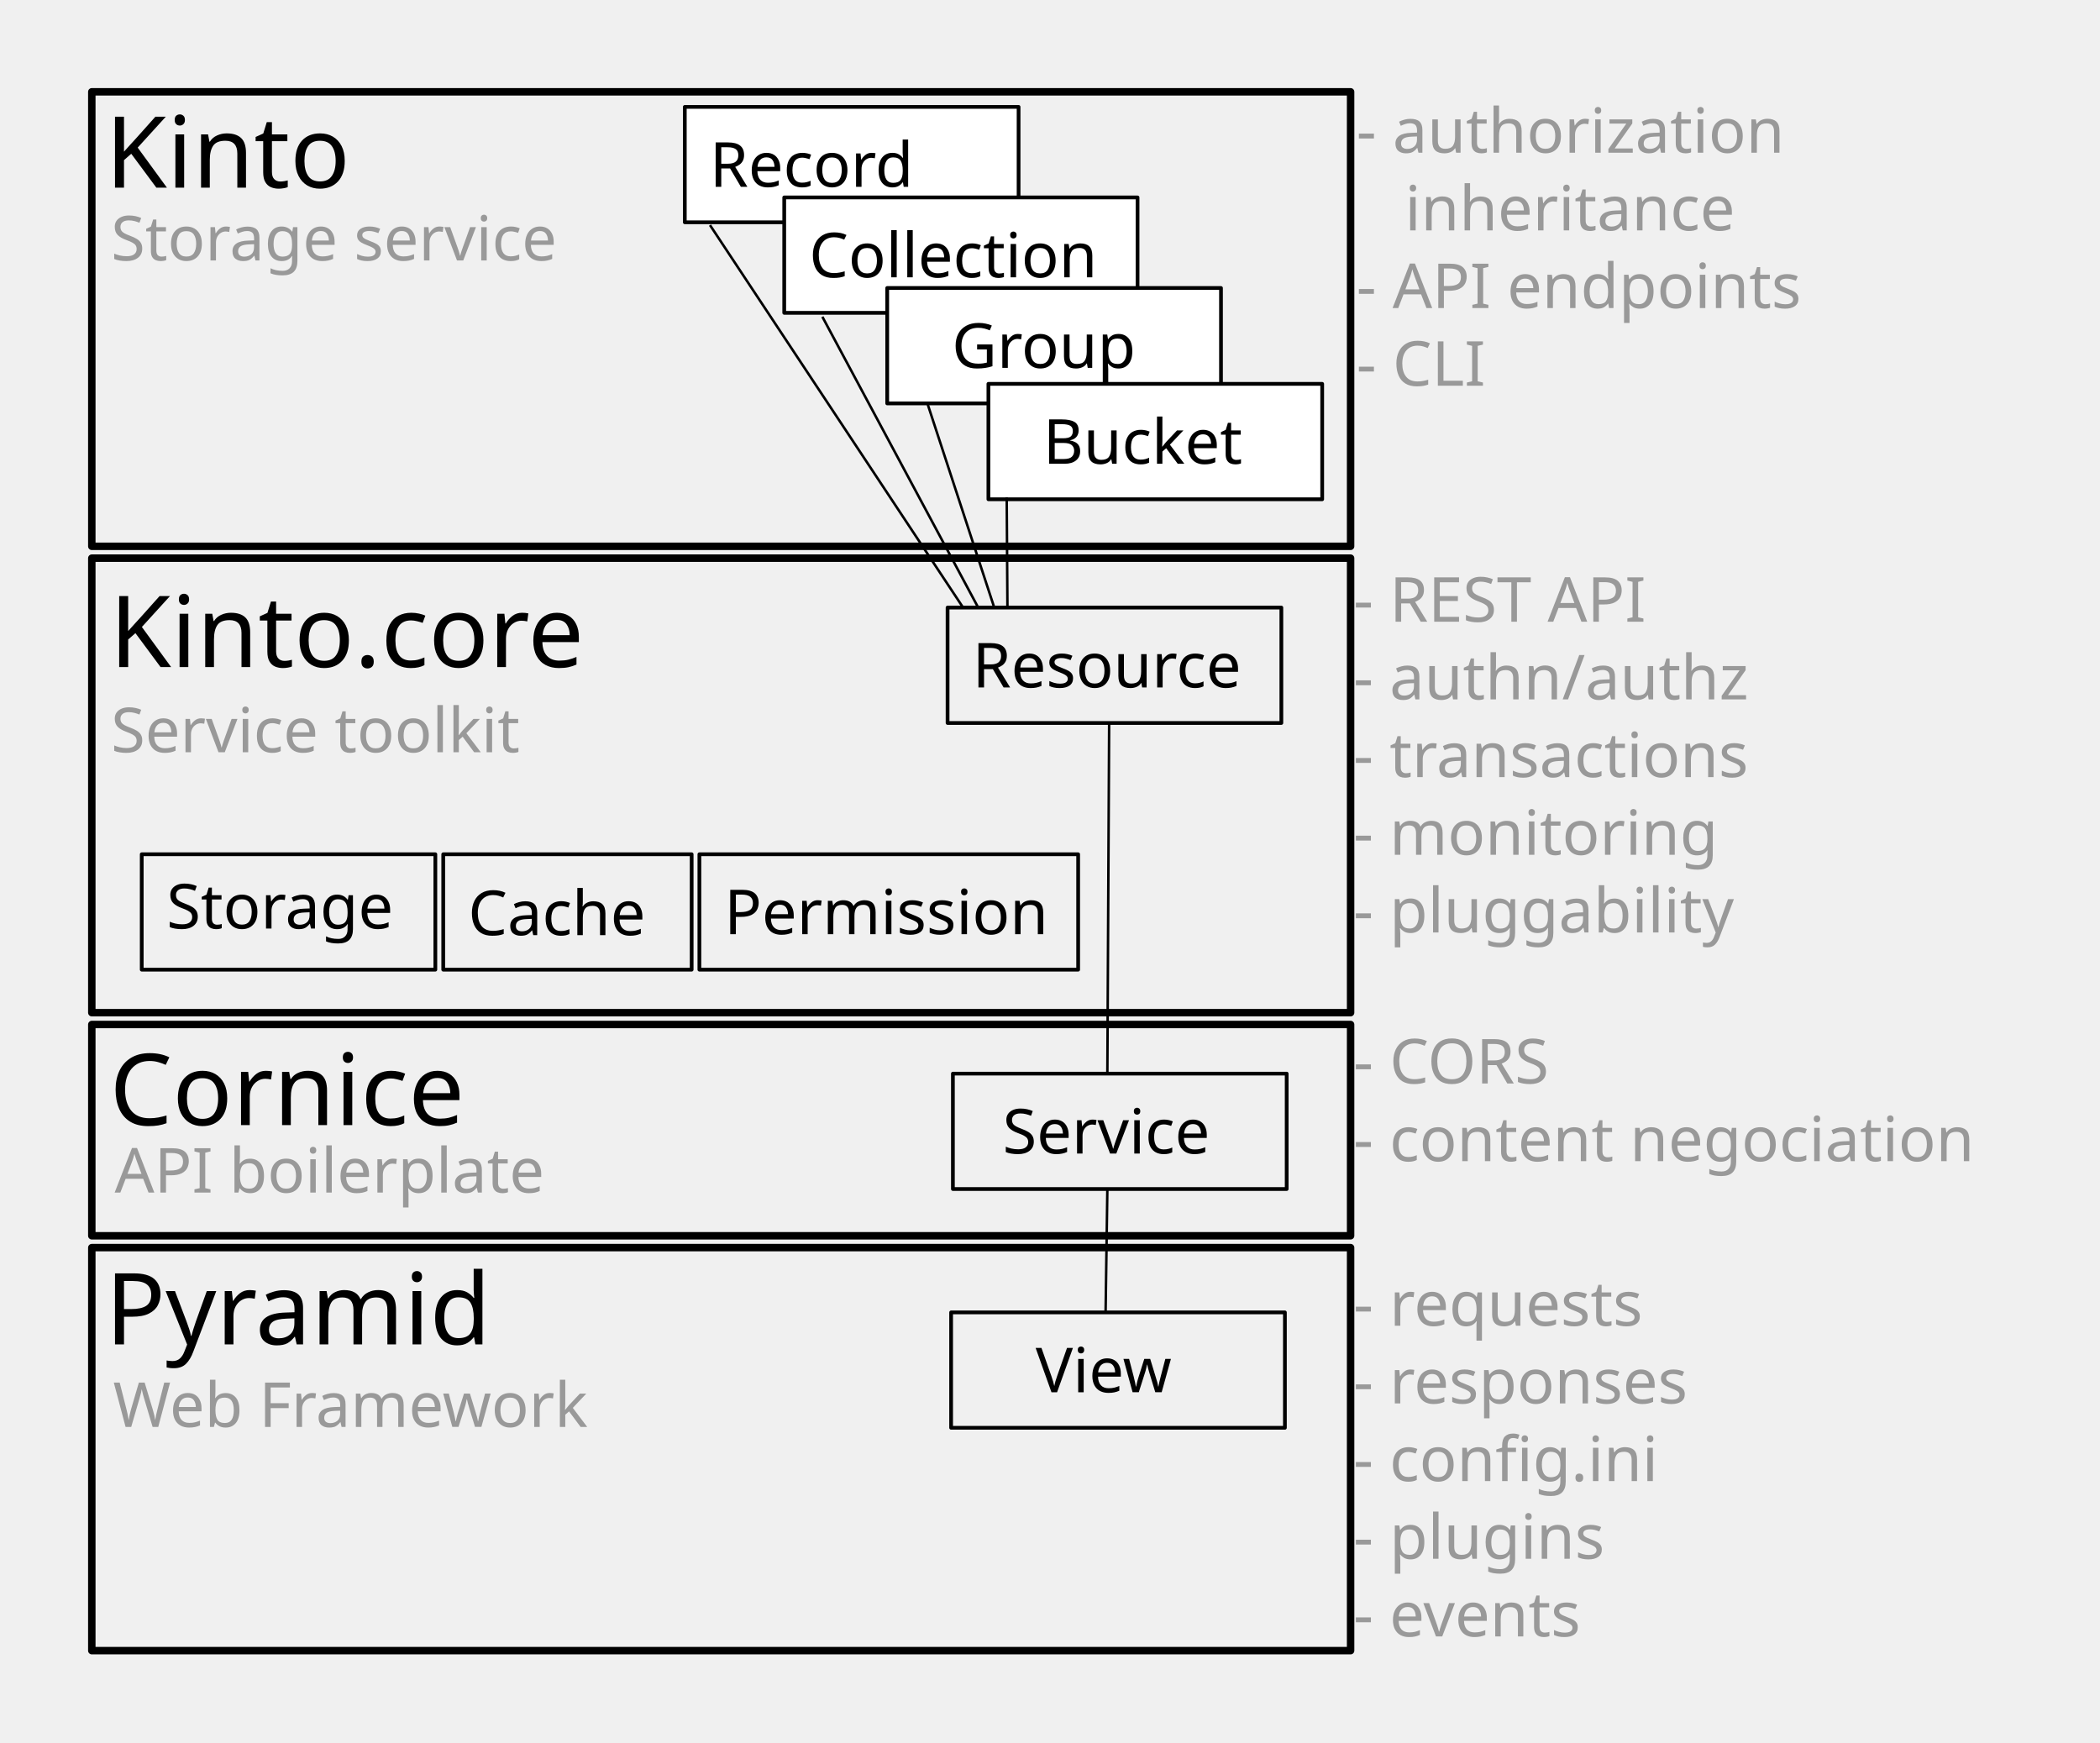
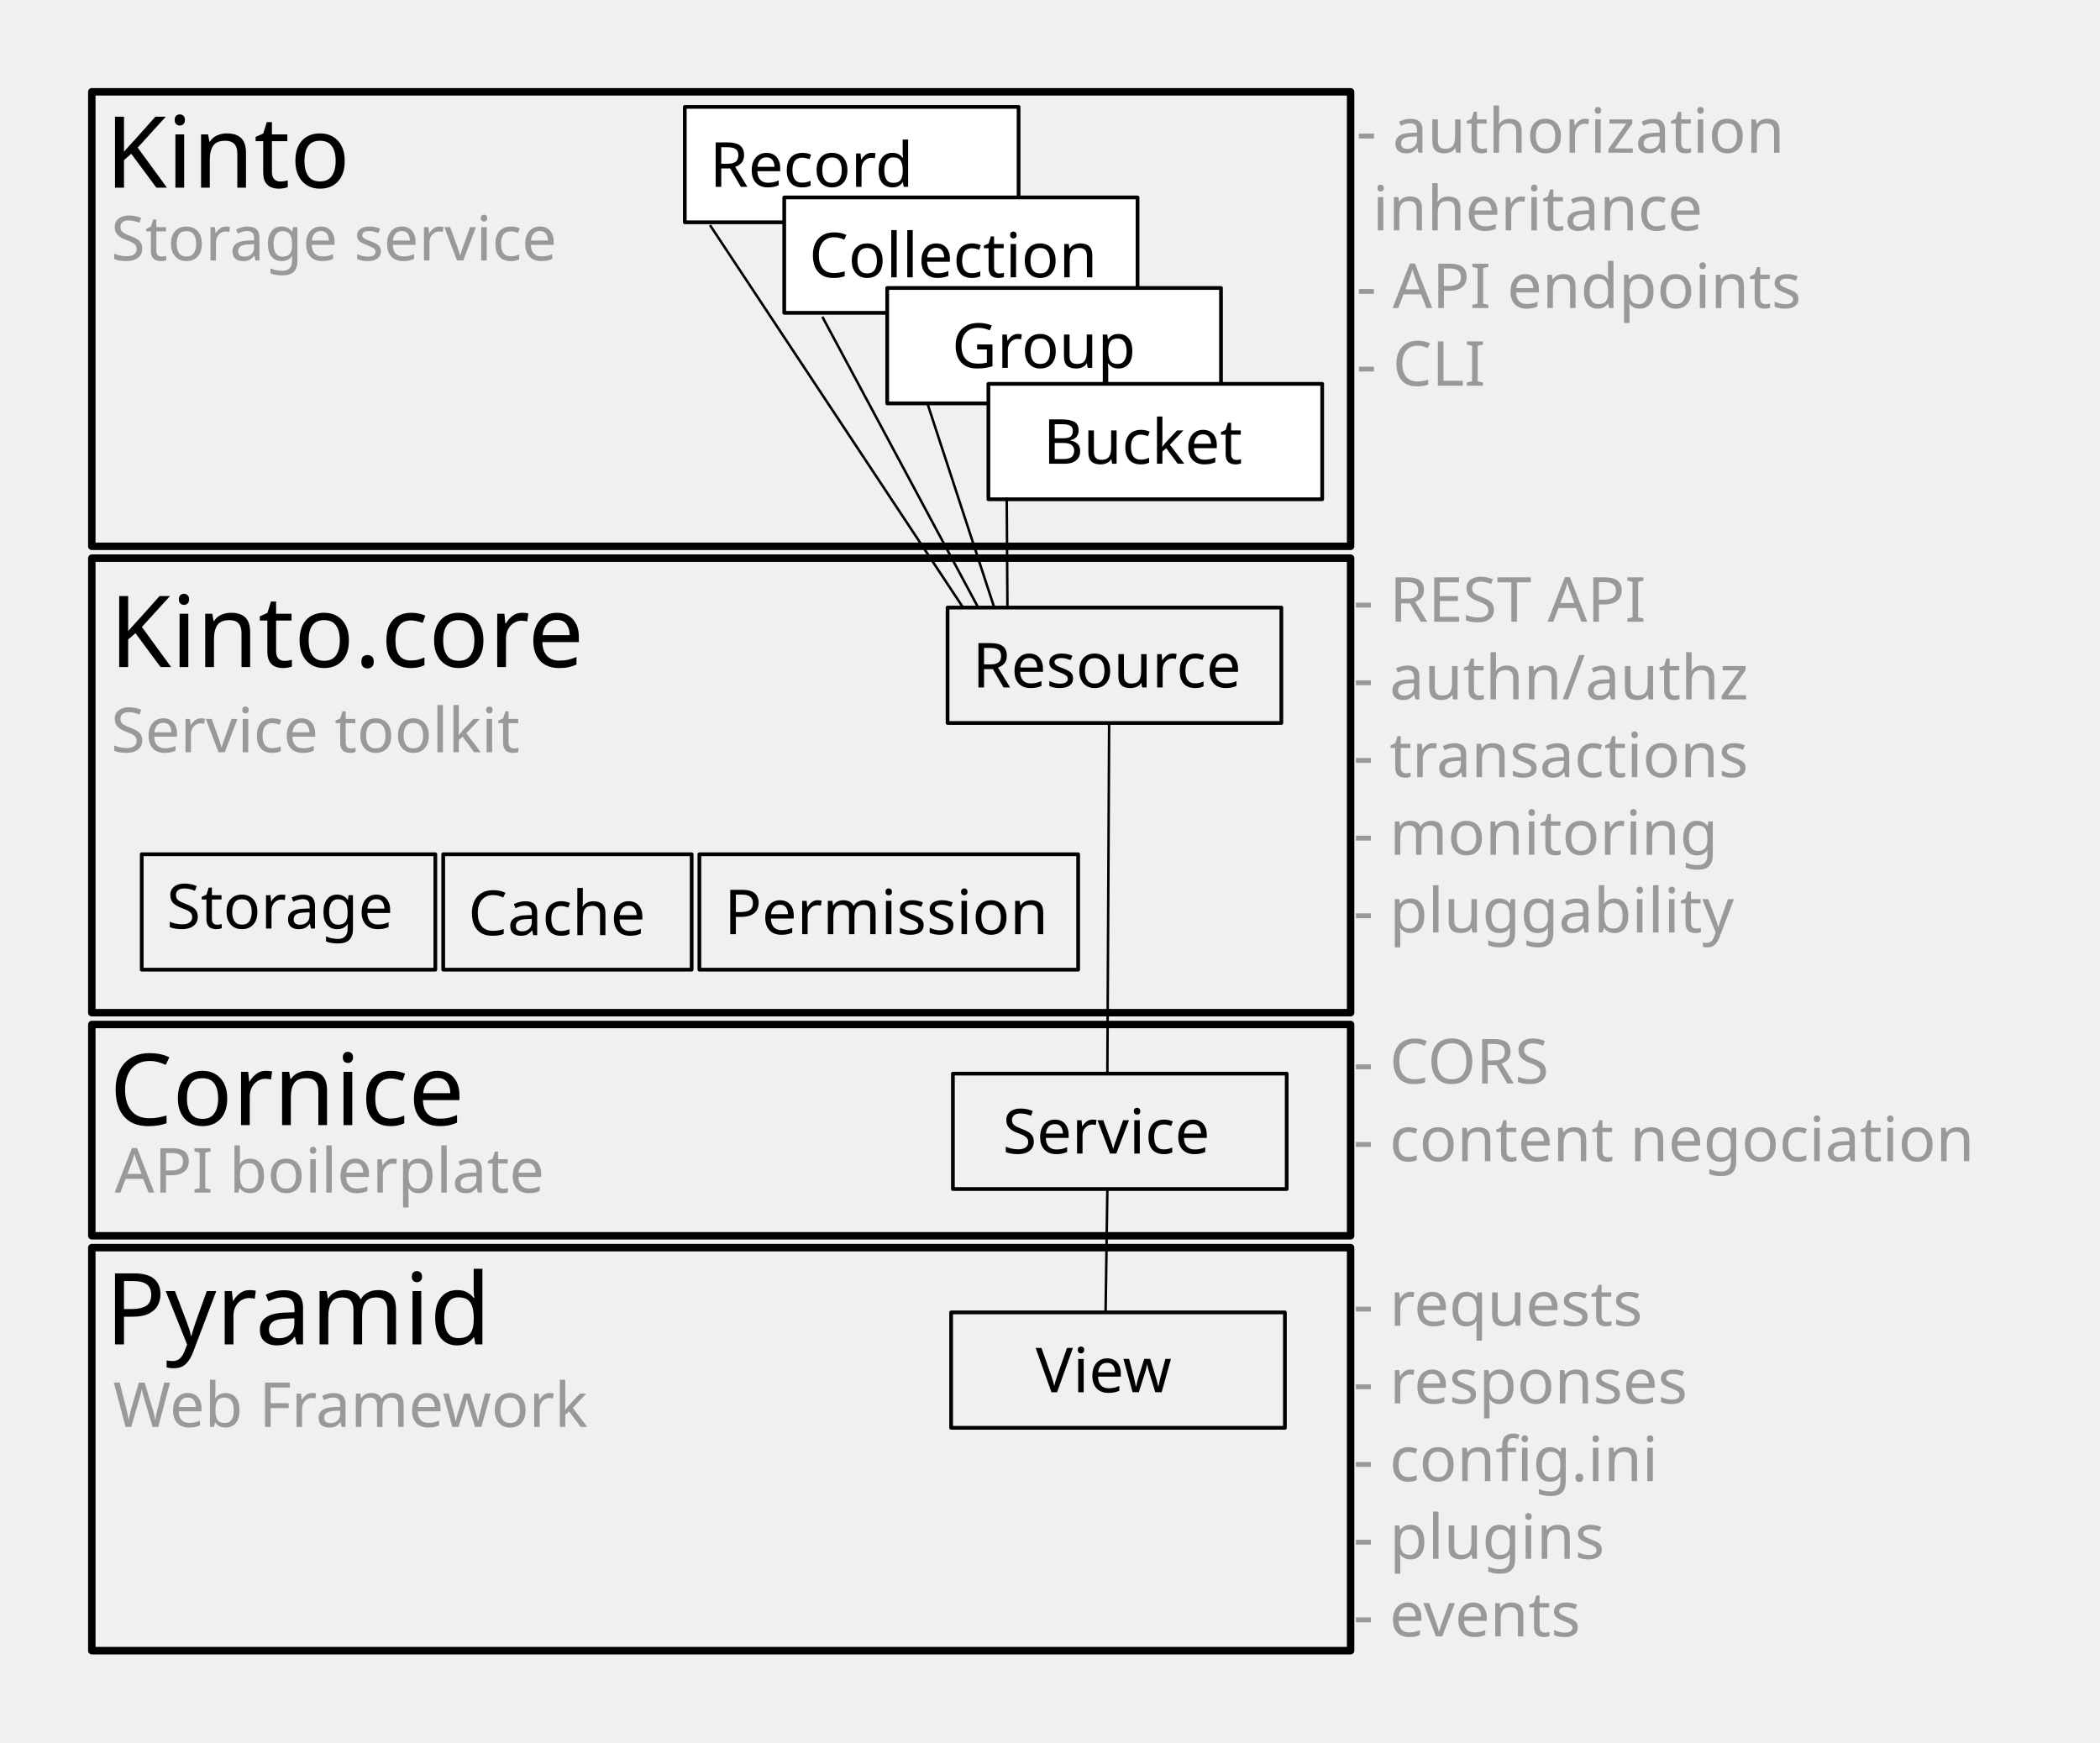
- <svg xmlns="http://www.w3.org/2000/svg" width="238.437mm" height="197.84mm" viewBox="0 0 844.854 701.009" id="svg2" version="1.1">
-   <defs id="defs4" />
+ <svg xmlns="http://www.w3.org/2000/svg" id="svg2" width="901.178" height="747.743" version="1.1" viewBox="0 0 844.854 701.009">
  <g id="layer1" transform="translate(1.933071,-357.572)">
-     <text xml:space="preserve" style="font-style:normal;font-weight:normal;font-size:40px;line-height:125%;font-family:Sans;letter-spacing:0px;word-spacing:0px;fill:#000000;fill-opacity:1;stroke:none;stroke-width:1px;stroke-linecap:butt;stroke-linejoin:miter;stroke-opacity:1" x="40.463" y="898.43" id="text4136">
+     <text style="font-style:normal;font-weight:400;font-size:40px;line-height:125%;font-family:Sans;letter-spacing:0;word-spacing:0;fill:#000;fill-opacity:1;stroke:none;stroke-width:1px;stroke-linecap:butt;stroke-linejoin:miter;stroke-opacity:1" id="text4136" x="40.463" y="898.43" xml:space="preserve">
      <tspan id="tspan4138" x="40.463" y="898.43">Pyramid</tspan>
-       <tspan x="40.463" y="948.43" id="tspan4140" />
    </text>
-     <text xml:space="preserve" style="font-style:normal;font-weight:normal;font-size:40px;line-height:125%;font-family:Sans;letter-spacing:0px;word-spacing:0px;fill:#000000;fill-opacity:1;stroke:none;stroke-width:1px;stroke-linecap:butt;stroke-linejoin:miter;stroke-opacity:1" x="42.143" y="810.219" id="text4142">
-       <tspan x="42.143" y="810.219" id="tspan4146">Cornice</tspan>
+     <text style="font-style:normal;font-weight:400;font-size:40px;line-height:125%;font-family:Sans;letter-spacing:0;word-spacing:0;fill:#000;fill-opacity:1;stroke:none;stroke-width:1px;stroke-linecap:butt;stroke-linejoin:miter;stroke-opacity:1" id="text4142" x="42.143" y="810.219" xml:space="preserve">
+       <tspan id="tspan4146" x="42.143" y="810.219">Cornice</tspan>
    </text>
-     <text xml:space="preserve" style="font-style:normal;font-weight:normal;font-size:25px;line-height:125%;font-family:Sans;letter-spacing:0px;word-spacing:0px;fill:#999999;fill-opacity:1;stroke:none;stroke-width:1px;stroke-linecap:butt;stroke-linejoin:miter;stroke-opacity:1" x="43.559" y="931.648" id="text4150">
+     <text style="font-style:normal;font-weight:400;font-size:25px;line-height:125%;font-family:Sans;letter-spacing:0;word-spacing:0;fill:#999;fill-opacity:1;stroke:none;stroke-width:1px;stroke-linecap:butt;stroke-linejoin:miter;stroke-opacity:1" id="text4150" x="43.559" y="931.648" xml:space="preserve">
      <tspan id="tspan4152" x="43.559" y="931.648">Web Framework</tspan>
    </text>
-     <text xml:space="preserve" style="font-style:normal;font-weight:normal;font-size:25px;line-height:125%;font-family:Sans;letter-spacing:0px;word-spacing:0px;fill:#999999;fill-opacity:1;stroke:none;stroke-width:1px;stroke-linecap:butt;stroke-linejoin:miter;stroke-opacity:1" x="44.194" y="837.362" id="text4154">
+     <text style="font-style:normal;font-weight:400;font-size:25px;line-height:125%;font-family:Sans;letter-spacing:0;word-spacing:0;fill:#999;fill-opacity:1;stroke:none;stroke-width:1px;stroke-linecap:butt;stroke-linejoin:miter;stroke-opacity:1" id="text4154" x="44.194" y="837.362" xml:space="preserve">
      <tspan id="tspan4156" x="44.194" y="837.362">API boilerplate</tspan>
    </text>
-     <text xml:space="preserve" style="font-style:normal;font-weight:normal;font-size:40px;line-height:125%;font-family:Sans;letter-spacing:0px;word-spacing:0px;fill:#000000;fill-opacity:1;stroke:none;stroke-width:1px;stroke-linecap:butt;stroke-linejoin:miter;stroke-opacity:1" x="42.143" y="625.934" id="text4158">
+     <text style="font-style:normal;font-weight:400;font-size:40px;line-height:125%;font-family:Sans;letter-spacing:0;word-spacing:0;fill:#000;fill-opacity:1;stroke:none;stroke-width:1px;stroke-linecap:butt;stroke-linejoin:miter;stroke-opacity:1" id="text4158" x="42.143" y="625.934" xml:space="preserve">
      <tspan id="tspan4160" x="42.143" y="625.934">Kinto.core</tspan>
    </text>
-     <text xml:space="preserve" style="font-style:normal;font-weight:normal;font-size:25px;line-height:125%;font-family:Sans;letter-spacing:0px;word-spacing:0px;fill:#999999;fill-opacity:1;stroke:none;stroke-width:1px;stroke-linecap:butt;stroke-linejoin:miter;stroke-opacity:1" x="42.741" y="660.219" id="text4162">
+     <text style="font-style:normal;font-weight:400;font-size:25px;line-height:125%;font-family:Sans;letter-spacing:0;word-spacing:0;fill:#999;fill-opacity:1;stroke:none;stroke-width:1px;stroke-linecap:butt;stroke-linejoin:miter;stroke-opacity:1" id="text4162" x="42.741" y="660.219" xml:space="preserve">
      <tspan id="tspan4164" x="42.741" y="660.219">Service toolkit</tspan>
    </text>
-     <text xml:space="preserve" style="font-style:normal;font-weight:normal;font-size:40px;line-height:125%;font-family:Sans;letter-spacing:0px;word-spacing:0px;fill:#000000;fill-opacity:1;stroke:none;stroke-width:1px;stroke-linecap:butt;stroke-linejoin:miter;stroke-opacity:1" x="40.463" y="433.077" id="text4166">
+     <text style="font-style:normal;font-weight:400;font-size:40px;line-height:125%;font-family:Sans;letter-spacing:0;word-spacing:0;fill:#000;fill-opacity:1;stroke:none;stroke-width:1px;stroke-linecap:butt;stroke-linejoin:miter;stroke-opacity:1" id="text4166" x="40.463" y="433.077" xml:space="preserve">
      <tspan id="tspan4168" x="40.463" y="433.077">Kinto</tspan>
    </text>
-     <text xml:space="preserve" style="font-style:normal;font-weight:normal;font-size:25px;line-height:125%;font-family:Sans;letter-spacing:0px;word-spacing:0px;fill:#999999;fill-opacity:1;stroke:none;stroke-width:1px;stroke-linecap:butt;stroke-linejoin:miter;stroke-opacity:1" x="42.741" y="462.362" id="text4170">
+     <text style="font-style:normal;font-weight:400;font-size:25px;line-height:125%;font-family:Sans;letter-spacing:0;word-spacing:0;fill:#999;fill-opacity:1;stroke:none;stroke-width:1px;stroke-linecap:butt;stroke-linejoin:miter;stroke-opacity:1" id="text4170" x="42.741" y="462.362" xml:space="preserve">
      <tspan id="tspan4172" x="42.741" y="462.362">Storage service</tspan>
    </text>
-     <rect style="color:#000000;clip-rule:nonzero;display:inline;overflow:visible;visibility:visible;opacity:1;isolation:auto;mix-blend-mode:normal;color-interpolation:sRGB;color-interpolation-filters:linearRGB;solid-color:#000000;solid-opacity:1;fill:none;fill-opacity:1;fill-rule:nonzero;stroke:#000000;stroke-width:3;stroke-linecap:round;stroke-linejoin:round;stroke-miterlimit:4;stroke-dasharray:none;stroke-dashoffset:0;stroke-opacity:1;marker:none;color-rendering:auto;image-rendering:auto;shape-rendering:auto;text-rendering:auto;enable-background:accumulate" id="rect4174" width="506.429" height="162.143" x="35" y="859.505" />
-     <text xml:space="preserve" style="font-style:normal;font-weight:normal;font-size:25px;line-height:125%;font-family:Sans;letter-spacing:0px;word-spacing:0px;fill:#999999;fill-opacity:1;stroke:none;stroke-width:1px;stroke-linecap:butt;stroke-linejoin:miter;stroke-opacity:1;" x="542.546" y="890.934" id="text4176">
-       <tspan x="542.546" y="890.934" id="tspan4186">- requests</tspan>
-       <tspan x="542.546" y="922.184" id="tspan4611">- responses</tspan>
-       <tspan x="542.546" y="953.434" id="tspan4613">- config.ini</tspan>
-       <tspan x="542.546" y="984.684" id="tspan4184">- plugins</tspan>
-       <tspan x="542.546" y="1015.934" id="tspan4188">- events</tspan>
-       <tspan x="542.546" y="1047.184" id="tspan4190" />
+     <rect style="color:#000;clip-rule:nonzero;display:inline;overflow:visible;visibility:visible;opacity:1;isolation:auto;mix-blend-mode:normal;color-interpolation:sRGB;color-interpolation-filters:linearRGB;solid-color:#000;solid-opacity:1;fill:none;fill-opacity:1;fill-rule:nonzero;stroke:#000;stroke-width:3;stroke-linecap:round;stroke-linejoin:round;stroke-miterlimit:4;stroke-dasharray:none;stroke-dashoffset:0;stroke-opacity:1;marker:none;color-rendering:auto;image-rendering:auto;shape-rendering:auto;text-rendering:auto;enable-background:accumulate" id="rect4174" width="506.429" height="162.143" x="35" y="859.505" />
+     <text style="font-style:normal;font-weight:400;font-size:25px;line-height:125%;font-family:Sans;letter-spacing:0;word-spacing:0;fill:#999;fill-opacity:1;stroke:none;stroke-width:1px;stroke-linecap:butt;stroke-linejoin:miter;stroke-opacity:1" id="text4176" x="542.546" y="890.934" xml:space="preserve">
+       <tspan id="tspan4186" x="542.546" y="890.934">- requests</tspan>
+       <tspan id="tspan4611" x="542.546" y="922.184">- responses</tspan>
+       <tspan id="tspan4613" x="542.546" y="953.434">- config.ini</tspan>
+       <tspan id="tspan4184" x="542.546" y="984.684">- plugins</tspan>
+       <tspan id="tspan4188" x="542.546" y="1015.934">- events</tspan>
    </text>
-     <rect style="color:#000000;clip-rule:nonzero;display:inline;overflow:visible;visibility:visible;opacity:1;isolation:auto;mix-blend-mode:normal;color-interpolation:sRGB;color-interpolation-filters:linearRGB;solid-color:#000000;solid-opacity:1;fill:none;fill-opacity:1;fill-rule:nonzero;stroke:#000000;stroke-width:3;stroke-linecap:round;stroke-linejoin:round;stroke-miterlimit:4;stroke-dasharray:none;stroke-dashoffset:0;stroke-opacity:1;marker:none;color-rendering:auto;image-rendering:auto;shape-rendering:auto;text-rendering:auto;enable-background:accumulate" id="rect4174-2" width="506.429" height="85" x="35" y="769.743" />
-     <text xml:space="preserve" style="font-style:normal;font-weight:normal;font-size:25px;line-height:125%;font-family:Sans;letter-spacing:0px;word-spacing:0px;fill:#999999;fill-opacity:1;stroke:none;stroke-width:1px;stroke-linecap:butt;stroke-linejoin:miter;stroke-opacity:1;" x="542.546" y="793.468" id="text4176-6">
-       <tspan x="542.546" y="793.468" id="tspan4184-1">- CORS</tspan>
-       <tspan x="542.546" y="824.718" id="tspan4190-0">- content negociation</tspan>
+     <rect style="color:#000;clip-rule:nonzero;display:inline;overflow:visible;visibility:visible;opacity:1;isolation:auto;mix-blend-mode:normal;color-interpolation:sRGB;color-interpolation-filters:linearRGB;solid-color:#000;solid-opacity:1;fill:none;fill-opacity:1;fill-rule:nonzero;stroke:#000;stroke-width:3;stroke-linecap:round;stroke-linejoin:round;stroke-miterlimit:4;stroke-dasharray:none;stroke-dashoffset:0;stroke-opacity:1;marker:none;color-rendering:auto;image-rendering:auto;shape-rendering:auto;text-rendering:auto;enable-background:accumulate" id="rect4174-2" width="506.429" height="85" x="35" y="769.743" />
+     <text style="font-style:normal;font-weight:400;font-size:25px;line-height:125%;font-family:Sans;letter-spacing:0;word-spacing:0;fill:#999;fill-opacity:1;stroke:none;stroke-width:1px;stroke-linecap:butt;stroke-linejoin:miter;stroke-opacity:1" id="text4176-6" x="542.546" y="793.468" xml:space="preserve">
+       <tspan id="tspan4184-1" x="542.546" y="793.468">- CORS</tspan>
+       <tspan id="tspan4190-0" x="542.546" y="824.718">- content negociation</tspan>
    </text>
-     <flowRoot xml:space="preserve" id="flowRoot4251" style="font-style:normal;font-weight:normal;font-size:25px;line-height:125%;font-family:Sans;letter-spacing:0px;word-spacing:0px;fill:#000000;fill-opacity:1;stroke:none;stroke-width:1px;stroke-linecap:butt;stroke-linejoin:miter;stroke-opacity:1">
+     <flowRoot id="flowRoot4251" xml:space="preserve" style="font-style:normal;font-weight:400;font-size:25px;line-height:125%;font-family:Sans;letter-spacing:0;word-spacing:0;fill:#000;fill-opacity:1;stroke:none;stroke-width:1px;stroke-linecap:butt;stroke-linejoin:miter;stroke-opacity:1">
      <flowRegion id="flowRegion4253">
        <rect id="rect4255" width="147.143" height="46.429" x="347.143" y="790.219" />
      </flowRegion>
      <flowPara id="flowPara4257" />
    </flowRoot>
-     <text xml:space="preserve" style="font-style:normal;font-weight:normal;font-size:25px;line-height:125%;font-family:Sans;letter-spacing:0px;word-spacing:0px;fill:#000000;fill-opacity:1;stroke:none;stroke-width:1px;stroke-linecap:butt;stroke-linejoin:miter;stroke-opacity:1" x="401.429" y="821.648" id="text4259">
+     <text style="font-style:normal;font-weight:400;font-size:25px;line-height:125%;font-family:Sans;letter-spacing:0;word-spacing:0;fill:#000;fill-opacity:1;stroke:none;stroke-width:1px;stroke-linecap:butt;stroke-linejoin:miter;stroke-opacity:1" id="text4259" x="401.429" y="821.648" xml:space="preserve">
      <tspan id="tspan4261" x="401.429" y="821.648">Service</tspan>
    </text>
-     <rect style="color:#000000;clip-rule:nonzero;display:inline;overflow:visible;visibility:visible;opacity:1;isolation:auto;mix-blend-mode:normal;color-interpolation:sRGB;color-interpolation-filters:linearRGB;solid-color:#000000;solid-opacity:1;fill:none;fill-opacity:1;fill-rule:nonzero;stroke:#000000;stroke-width:1.5;stroke-linecap:round;stroke-linejoin:round;stroke-miterlimit:4;stroke-dasharray:none;stroke-dashoffset:0;stroke-opacity:1;marker:none;color-rendering:auto;image-rendering:auto;shape-rendering:auto;text-rendering:auto;enable-background:accumulate" id="rect4263" width="134.286" height="46.429" x="381.429" y="789.505" />
-     <rect style="color:#000000;clip-rule:nonzero;display:inline;overflow:visible;visibility:visible;opacity:1;isolation:auto;mix-blend-mode:normal;color-interpolation:sRGB;color-interpolation-filters:linearRGB;solid-color:#000000;solid-opacity:1;fill:none;fill-opacity:1;fill-rule:nonzero;stroke:#000000;stroke-width:3;stroke-linecap:round;stroke-linejoin:round;stroke-miterlimit:4;stroke-dasharray:none;stroke-dashoffset:0;stroke-opacity:1;marker:none;color-rendering:auto;image-rendering:auto;shape-rendering:auto;text-rendering:auto;enable-background:accumulate" id="rect4174-2-3" width="506.429" height="182.857" x="35" y="582.124" />
-     <text xml:space="preserve" style="font-style:normal;font-weight:normal;font-size:25px;line-height:125%;font-family:Sans;letter-spacing:0px;word-spacing:0px;fill:#000000;fill-opacity:1;stroke:none;stroke-width:1px;stroke-linecap:butt;stroke-linejoin:miter;stroke-opacity:1" x="389.286" y="634.148" id="text4259-8">
+     <rect style="color:#000;clip-rule:nonzero;display:inline;overflow:visible;visibility:visible;opacity:1;isolation:auto;mix-blend-mode:normal;color-interpolation:sRGB;color-interpolation-filters:linearRGB;solid-color:#000;solid-opacity:1;fill:none;fill-opacity:1;fill-rule:nonzero;stroke:#000;stroke-width:1.5;stroke-linecap:round;stroke-linejoin:round;stroke-miterlimit:4;stroke-dasharray:none;stroke-dashoffset:0;stroke-opacity:1;marker:none;color-rendering:auto;image-rendering:auto;shape-rendering:auto;text-rendering:auto;enable-background:accumulate" id="rect4263" width="134.286" height="46.429" x="381.429" y="789.505" />
+     <rect style="color:#000;clip-rule:nonzero;display:inline;overflow:visible;visibility:visible;opacity:1;isolation:auto;mix-blend-mode:normal;color-interpolation:sRGB;color-interpolation-filters:linearRGB;solid-color:#000;solid-opacity:1;fill:none;fill-opacity:1;fill-rule:nonzero;stroke:#000;stroke-width:3;stroke-linecap:round;stroke-linejoin:round;stroke-miterlimit:4;stroke-dasharray:none;stroke-dashoffset:0;stroke-opacity:1;marker:none;color-rendering:auto;image-rendering:auto;shape-rendering:auto;text-rendering:auto;enable-background:accumulate" id="rect4174-2-3" width="506.429" height="182.857" x="35" y="582.124" />
+     <text style="font-style:normal;font-weight:400;font-size:25px;line-height:125%;font-family:Sans;letter-spacing:0;word-spacing:0;fill:#000;fill-opacity:1;stroke:none;stroke-width:1px;stroke-linecap:butt;stroke-linejoin:miter;stroke-opacity:1" id="text4259-8" x="389.286" y="634.148" xml:space="preserve">
      <tspan id="tspan4261-1" x="389.286" y="634.148">Resource</tspan>
    </text>
-     <rect style="color:#000000;clip-rule:nonzero;display:inline;overflow:visible;visibility:visible;opacity:1;isolation:auto;mix-blend-mode:normal;color-interpolation:sRGB;color-interpolation-filters:linearRGB;solid-color:#000000;solid-opacity:1;fill:none;fill-opacity:1;fill-rule:nonzero;stroke:#000000;stroke-width:1.5;stroke-linecap:round;stroke-linejoin:round;stroke-miterlimit:4;stroke-dasharray:none;stroke-dashoffset:0;stroke-opacity:1;marker:none;color-rendering:auto;image-rendering:auto;shape-rendering:auto;text-rendering:auto;enable-background:accumulate" id="rect4263-7" width="134.286" height="46.429" x="379.286" y="602.005" />
-     <path style="fill:none;fill-rule:evenodd;stroke:#000000;stroke-width:1px;stroke-linecap:butt;stroke-linejoin:miter;stroke-opacity:1" d="m 444.286,648.791 -0.714,140.714" id="path4301" />
-     <text xml:space="preserve" style="font-style:normal;font-weight:normal;font-size:25px;line-height:125%;font-family:Sans;letter-spacing:0px;word-spacing:0px;fill:#000000;fill-opacity:1;stroke:none;stroke-width:1px;stroke-linecap:butt;stroke-linejoin:miter;stroke-opacity:1" x="414.714" y="917.703" id="text4259-4">
+     <rect style="color:#000;clip-rule:nonzero;display:inline;overflow:visible;visibility:visible;opacity:1;isolation:auto;mix-blend-mode:normal;color-interpolation:sRGB;color-interpolation-filters:linearRGB;solid-color:#000;solid-opacity:1;fill:none;fill-opacity:1;fill-rule:nonzero;stroke:#000;stroke-width:1.5;stroke-linecap:round;stroke-linejoin:round;stroke-miterlimit:4;stroke-dasharray:none;stroke-dashoffset:0;stroke-opacity:1;marker:none;color-rendering:auto;image-rendering:auto;shape-rendering:auto;text-rendering:auto;enable-background:accumulate" id="rect4263-7" width="134.286" height="46.429" x="379.286" y="602.005" />
+     <path style="fill:none;fill-rule:evenodd;stroke:#000;stroke-width:1px;stroke-linecap:butt;stroke-linejoin:miter;stroke-opacity:1" id="path4301" d="m 444.286,648.791 -0.714,140.714" />
+     <text style="font-style:normal;font-weight:400;font-size:25px;line-height:125%;font-family:Sans;letter-spacing:0;word-spacing:0;fill:#000;fill-opacity:1;stroke:none;stroke-width:1px;stroke-linecap:butt;stroke-linejoin:miter;stroke-opacity:1" id="text4259-4" x="414.714" y="917.703" xml:space="preserve">
      <tspan id="tspan4261-2" x="414.714" y="917.703">View</tspan>
    </text>
-     <rect style="color:#000000;clip-rule:nonzero;display:inline;overflow:visible;visibility:visible;opacity:1;isolation:auto;mix-blend-mode:normal;color-interpolation:sRGB;color-interpolation-filters:linearRGB;solid-color:#000000;solid-opacity:1;fill:none;fill-opacity:1;fill-rule:nonzero;stroke:#000000;stroke-width:1.5;stroke-linecap:round;stroke-linejoin:round;stroke-miterlimit:4;stroke-dasharray:none;stroke-dashoffset:0;stroke-opacity:1;marker:none;color-rendering:auto;image-rendering:auto;shape-rendering:auto;text-rendering:auto;enable-background:accumulate" id="rect4263-8" width="134.286" height="46.429" x="380.714" y="885.56" />
-     <path style="fill:none;fill-rule:evenodd;stroke:#000000;stroke-width:1px;stroke-linecap:butt;stroke-linejoin:miter;stroke-opacity:1" d="m 443.571,836.033 -0.714,49.505" id="path4301-4" />
-     <text xml:space="preserve" style="font-style:normal;font-weight:normal;font-size:25px;line-height:125%;font-family:Sans;letter-spacing:0px;word-spacing:0px;fill:#999999;fill-opacity:1;stroke:none;stroke-width:1px;stroke-linecap:butt;stroke-linejoin:miter;stroke-opacity:1" x="542.546" y="607.7" id="text4176-6-1">
-       <tspan x="542.546" y="607.7" id="tspan4184-1-3">- REST API</tspan>
-       <tspan x="542.546" y="638.95" id="tspan4356">- authn/authz</tspan>
-       <tspan x="542.546" y="670.2" id="tspan4582">- transactions</tspan>
-       <tspan x="542.546" y="701.45" id="tspan4588">- monitoring</tspan>
-       <tspan x="542.546" y="732.7" id="tspan4609">- pluggability</tspan>
-       <tspan x="542.546" y="763.95" id="tspan4190-0-4" />
+     <rect style="color:#000;clip-rule:nonzero;display:inline;overflow:visible;visibility:visible;opacity:1;isolation:auto;mix-blend-mode:normal;color-interpolation:sRGB;color-interpolation-filters:linearRGB;solid-color:#000;solid-opacity:1;fill:none;fill-opacity:1;fill-rule:nonzero;stroke:#000;stroke-width:1.5;stroke-linecap:round;stroke-linejoin:round;stroke-miterlimit:4;stroke-dasharray:none;stroke-dashoffset:0;stroke-opacity:1;marker:none;color-rendering:auto;image-rendering:auto;shape-rendering:auto;text-rendering:auto;enable-background:accumulate" id="rect4263-8" width="134.286" height="46.429" x="380.714" y="885.56" />
+     <path style="fill:none;fill-rule:evenodd;stroke:#000;stroke-width:1px;stroke-linecap:butt;stroke-linejoin:miter;stroke-opacity:1" id="path4301-4" d="m 443.571,836.033 -0.714,49.505" />
+     <text style="font-style:normal;font-weight:400;font-size:25px;line-height:125%;font-family:Sans;letter-spacing:0;word-spacing:0;fill:#999;fill-opacity:1;stroke:none;stroke-width:1px;stroke-linecap:butt;stroke-linejoin:miter;stroke-opacity:1" id="text4176-6-1" x="542.546" y="607.7" xml:space="preserve">
+       <tspan id="tspan4184-1-3" x="542.546" y="607.7">- REST API</tspan>
+       <tspan id="tspan4356" x="542.546" y="638.95">- authn/authz</tspan>
+       <tspan id="tspan4582" x="542.546" y="670.2">- transactions</tspan>
+       <tspan id="tspan4588" x="542.546" y="701.45">- monitoring</tspan>
+       <tspan id="tspan4609" x="542.546" y="732.7">- pluggability</tspan>
    </text>
-     <rect style="color:#000000;clip-rule:nonzero;display:inline;overflow:visible;visibility:visible;opacity:1;isolation:auto;mix-blend-mode:normal;color-interpolation:sRGB;color-interpolation-filters:linearRGB;solid-color:#000000;solid-opacity:1;fill:none;fill-opacity:1;fill-rule:nonzero;stroke:#000000;stroke-width:3;stroke-linecap:round;stroke-linejoin:round;stroke-miterlimit:4;stroke-dasharray:none;stroke-dashoffset:0;stroke-opacity:1;marker:none;color-rendering:auto;image-rendering:auto;shape-rendering:auto;text-rendering:auto;enable-background:accumulate" id="rect4174-2-3-5" width="506.429" height="182.857" x="35" y="394.505" />
-     <rect style="color:#000000;clip-rule:nonzero;display:inline;overflow:visible;visibility:visible;opacity:1;isolation:auto;mix-blend-mode:normal;color-interpolation:sRGB;color-interpolation-filters:linearRGB;solid-color:#000000;solid-opacity:1;fill:#ffffff;fill-opacity:1;fill-rule:nonzero;stroke:#000000;stroke-width:1.5;stroke-linecap:round;stroke-linejoin:round;stroke-miterlimit:4;stroke-dasharray:none;stroke-dashoffset:0;stroke-opacity:1;marker:none;color-rendering:auto;image-rendering:auto;shape-rendering:auto;text-rendering:auto;enable-background:accumulate" id="rect4263-7-5" width="134.286" height="46.429" x="273.571" y="400.577" />
-     <rect style="color:#000000;clip-rule:nonzero;display:inline;overflow:visible;visibility:visible;opacity:1;isolation:auto;mix-blend-mode:normal;color-interpolation:sRGB;color-interpolation-filters:linearRGB;solid-color:#000000;solid-opacity:1;fill:#ffffff;fill-opacity:1;fill-rule:nonzero;stroke:#000000;stroke-width:1.5;stroke-linecap:round;stroke-linejoin:round;stroke-miterlimit:4;stroke-dasharray:none;stroke-dashoffset:0;stroke-opacity:1;marker:none;color-rendering:auto;image-rendering:auto;shape-rendering:auto;text-rendering:auto;enable-background:accumulate" id="rect4263-7-4" width="142.143" height="46.429" x="313.571" y="437.005" />
-     <rect style="color:#000000;clip-rule:nonzero;display:inline;overflow:visible;visibility:visible;opacity:1;isolation:auto;mix-blend-mode:normal;color-interpolation:sRGB;color-interpolation-filters:linearRGB;solid-color:#000000;solid-opacity:1;fill:#ffffff;fill-opacity:1;fill-rule:nonzero;stroke:#000000;stroke-width:1.5;stroke-linecap:round;stroke-linejoin:round;stroke-miterlimit:4;stroke-dasharray:none;stroke-dashoffset:0;stroke-opacity:1;marker:none;color-rendering:auto;image-rendering:auto;shape-rendering:auto;text-rendering:auto;enable-background:accumulate" id="rect4263-7-6" width="134.286" height="46.429" x="355" y="473.434" />
-     <rect style="color:#000000;clip-rule:nonzero;display:inline;overflow:visible;visibility:visible;opacity:1;isolation:auto;mix-blend-mode:normal;color-interpolation:sRGB;color-interpolation-filters:linearRGB;solid-color:#000000;solid-opacity:1;fill:#ffffff;fill-opacity:1;fill-rule:nonzero;stroke:#000000;stroke-width:1.5;stroke-linecap:round;stroke-linejoin:round;stroke-miterlimit:4;stroke-dasharray:none;stroke-dashoffset:0;stroke-opacity:1;marker:none;color-rendering:auto;image-rendering:auto;shape-rendering:auto;text-rendering:auto;enable-background:accumulate" id="rect4263-7-3" width="134.286" height="46.429" x="395.714" y="512.005" />
-     <text xml:space="preserve" style="font-style:normal;font-weight:normal;font-size:25px;line-height:125%;font-family:Sans;letter-spacing:0px;word-spacing:0px;fill:#000000;fill-opacity:1;stroke:none;stroke-width:1px;stroke-linecap:butt;stroke-linejoin:miter;stroke-opacity:1" x="417.714" y="544.148" id="text4259-8-3">
+     <rect style="color:#000;clip-rule:nonzero;display:inline;overflow:visible;visibility:visible;opacity:1;isolation:auto;mix-blend-mode:normal;color-interpolation:sRGB;color-interpolation-filters:linearRGB;solid-color:#000;solid-opacity:1;fill:none;fill-opacity:1;fill-rule:nonzero;stroke:#000;stroke-width:3;stroke-linecap:round;stroke-linejoin:round;stroke-miterlimit:4;stroke-dasharray:none;stroke-dashoffset:0;stroke-opacity:1;marker:none;color-rendering:auto;image-rendering:auto;shape-rendering:auto;text-rendering:auto;enable-background:accumulate" id="rect4174-2-3-5" width="506.429" height="182.857" x="35" y="394.505" />
+     <rect style="color:#000;clip-rule:nonzero;display:inline;overflow:visible;visibility:visible;opacity:1;isolation:auto;mix-blend-mode:normal;color-interpolation:sRGB;color-interpolation-filters:linearRGB;solid-color:#000;solid-opacity:1;fill:#fff;fill-opacity:1;fill-rule:nonzero;stroke:#000;stroke-width:1.5;stroke-linecap:round;stroke-linejoin:round;stroke-miterlimit:4;stroke-dasharray:none;stroke-dashoffset:0;stroke-opacity:1;marker:none;color-rendering:auto;image-rendering:auto;shape-rendering:auto;text-rendering:auto;enable-background:accumulate" id="rect4263-7-5" width="134.286" height="46.429" x="273.571" y="400.577" />
+     <rect style="color:#000;clip-rule:nonzero;display:inline;overflow:visible;visibility:visible;opacity:1;isolation:auto;mix-blend-mode:normal;color-interpolation:sRGB;color-interpolation-filters:linearRGB;solid-color:#000;solid-opacity:1;fill:#fff;fill-opacity:1;fill-rule:nonzero;stroke:#000;stroke-width:1.5;stroke-linecap:round;stroke-linejoin:round;stroke-miterlimit:4;stroke-dasharray:none;stroke-dashoffset:0;stroke-opacity:1;marker:none;color-rendering:auto;image-rendering:auto;shape-rendering:auto;text-rendering:auto;enable-background:accumulate" id="rect4263-7-4" width="142.143" height="46.429" x="313.571" y="437.005" />
+     <rect style="color:#000;clip-rule:nonzero;display:inline;overflow:visible;visibility:visible;opacity:1;isolation:auto;mix-blend-mode:normal;color-interpolation:sRGB;color-interpolation-filters:linearRGB;solid-color:#000;solid-opacity:1;fill:#fff;fill-opacity:1;fill-rule:nonzero;stroke:#000;stroke-width:1.5;stroke-linecap:round;stroke-linejoin:round;stroke-miterlimit:4;stroke-dasharray:none;stroke-dashoffset:0;stroke-opacity:1;marker:none;color-rendering:auto;image-rendering:auto;shape-rendering:auto;text-rendering:auto;enable-background:accumulate" id="rect4263-7-6" width="134.286" height="46.429" x="355" y="473.434" />
+     <rect style="color:#000;clip-rule:nonzero;display:inline;overflow:visible;visibility:visible;opacity:1;isolation:auto;mix-blend-mode:normal;color-interpolation:sRGB;color-interpolation-filters:linearRGB;solid-color:#000;solid-opacity:1;fill:#fff;fill-opacity:1;fill-rule:nonzero;stroke:#000;stroke-width:1.5;stroke-linecap:round;stroke-linejoin:round;stroke-miterlimit:4;stroke-dasharray:none;stroke-dashoffset:0;stroke-opacity:1;marker:none;color-rendering:auto;image-rendering:auto;shape-rendering:auto;text-rendering:auto;enable-background:accumulate" id="rect4263-7-3" width="134.286" height="46.429" x="395.714" y="512.005" />
+     <text style="font-style:normal;font-weight:400;font-size:25px;line-height:125%;font-family:Sans;letter-spacing:0;word-spacing:0;fill:#000;fill-opacity:1;stroke:none;stroke-width:1px;stroke-linecap:butt;stroke-linejoin:miter;stroke-opacity:1" id="text4259-8-3" x="417.714" y="544.148" xml:space="preserve">
      <tspan id="tspan4261-1-0" x="417.714" y="544.148">Bucket</tspan>
    </text>
-     <text xml:space="preserve" style="font-style:normal;font-weight:normal;font-size:25px;line-height:125%;font-family:Sans;letter-spacing:0px;word-spacing:0px;fill:#000000;fill-opacity:1;stroke:none;stroke-width:1px;stroke-linecap:butt;stroke-linejoin:miter;stroke-opacity:1" x="381" y="505.577" id="text4259-8-7">
+     <text style="font-style:normal;font-weight:400;font-size:25px;line-height:125%;font-family:Sans;letter-spacing:0;word-spacing:0;fill:#000;fill-opacity:1;stroke:none;stroke-width:1px;stroke-linecap:butt;stroke-linejoin:miter;stroke-opacity:1" id="text4259-8-7" x="381" y="505.577" xml:space="preserve">
      <tspan id="tspan4261-1-6" x="381" y="505.577">Group</tspan>
    </text>
-     <text xml:space="preserve" style="font-style:normal;font-weight:normal;font-size:25px;line-height:125%;font-family:Sans;letter-spacing:0px;word-spacing:0px;fill:#000000;fill-opacity:1;stroke:none;stroke-width:1px;stroke-linecap:butt;stroke-linejoin:miter;stroke-opacity:1" x="323.571" y="469.148" id="text4259-8-0">
+     <text style="font-style:normal;font-weight:400;font-size:25px;line-height:125%;font-family:Sans;letter-spacing:0;word-spacing:0;fill:#000;fill-opacity:1;stroke:none;stroke-width:1px;stroke-linecap:butt;stroke-linejoin:miter;stroke-opacity:1" id="text4259-8-0" x="323.571" y="469.148" xml:space="preserve">
      <tspan id="tspan4261-1-4" x="323.571" y="469.148">Collection</tspan>
    </text>
-     <text xml:space="preserve" style="font-style:normal;font-weight:normal;font-size:25px;line-height:125%;font-family:Sans;letter-spacing:0px;word-spacing:0px;fill:#000000;fill-opacity:1;stroke:none;stroke-width:1px;stroke-linecap:butt;stroke-linejoin:miter;stroke-opacity:1" x="283.571" y="432.719" id="text4259-8-1">
+     <text style="font-style:normal;font-weight:400;font-size:25px;line-height:125%;font-family:Sans;letter-spacing:0;word-spacing:0;fill:#000;fill-opacity:1;stroke:none;stroke-width:1px;stroke-linecap:butt;stroke-linejoin:miter;stroke-opacity:1" id="text4259-8-1" x="283.571" y="432.719" xml:space="preserve">
      <tspan id="tspan4261-1-5" x="283.571" y="432.719">Record</tspan>
    </text>
-     <path style="fill:none;fill-rule:evenodd;stroke:#000000;stroke-width:1px;stroke-linecap:butt;stroke-linejoin:miter;stroke-opacity:1" d="m 403.078,557.656 0.296,44.831" id="path4301-7" />
-     <path style="fill:none;fill-rule:evenodd;stroke:#000000;stroke-width:1px;stroke-linecap:butt;stroke-linejoin:miter;stroke-opacity:1" d="m 283.705,448.139 101.816,153.846" id="path4301-8" />
-     <path style="fill:none;fill-rule:evenodd;stroke:#000000;stroke-width:1px;stroke-linecap:butt;stroke-linejoin:miter;stroke-opacity:1" d="m 328.909,485.01 62.42,116.471" id="path4301-8-0" />
-     <path style="fill:none;fill-rule:evenodd;stroke:#000000;stroke-width:1px;stroke-linecap:butt;stroke-linejoin:miter;stroke-opacity:1" d="m 371.336,520.365 26.56,81.115" id="path4301-8-0-0" />
-     <text xml:space="preserve" style="font-style:normal;font-weight:normal;font-size:25px;line-height:125%;font-family:Sans;letter-spacing:0px;word-spacing:0px;fill:#999999;fill-opacity:1;stroke:none;stroke-width:1px;stroke-linecap:butt;stroke-linejoin:miter;stroke-opacity:1" x="543.767" y="419.004" id="text4176-6-1-9">
-       <tspan x="543.767" y="419.004" id="tspan4518">- authorization</tspan>
-       <tspan x="543.767" y="450.254" id="tspan4225">   inheritance</tspan>
-       <tspan x="543.767" y="481.504" id="tspan3416">- API endpoints</tspan>
-       <tspan x="543.767" y="512.754" id="tspan4223">- CLI</tspan>
-       <tspan x="543.767" y="544.004" id="tspan4190-0-4-2" />
+     <path style="fill:none;fill-rule:evenodd;stroke:#000;stroke-width:1px;stroke-linecap:butt;stroke-linejoin:miter;stroke-opacity:1" id="path4301-7" d="m 403.078,557.656 0.296,44.831" />
+     <path style="fill:none;fill-rule:evenodd;stroke:#000;stroke-width:1px;stroke-linecap:butt;stroke-linejoin:miter;stroke-opacity:1" id="path4301-8" d="m 283.705,448.139 101.816,153.846" />
+     <path style="fill:none;fill-rule:evenodd;stroke:#000;stroke-width:1px;stroke-linecap:butt;stroke-linejoin:miter;stroke-opacity:1" id="path4301-8-0" d="m 328.909,485.01 62.42,116.471" />
+     <path style="fill:none;fill-rule:evenodd;stroke:#000;stroke-width:1px;stroke-linecap:butt;stroke-linejoin:miter;stroke-opacity:1" id="path4301-8-0-0" d="m 371.336,520.365 26.56,81.115" />
+     <text style="font-style:normal;font-weight:400;font-size:25px;line-height:125%;font-family:Sans;letter-spacing:0;word-spacing:0;fill:#999;fill-opacity:1;stroke:none;stroke-width:1px;stroke-linecap:butt;stroke-linejoin:miter;stroke-opacity:1" id="text4176-6-1-9" x="543.767" y="419.004" xml:space="preserve">
+       <tspan id="tspan4518" x="543.767" y="419.004">- authorization</tspan>
+       <tspan id="tspan4225" x="543.767" y="450.254"> inheritance</tspan>
+       <tspan id="tspan3416" x="543.767" y="481.504">- API endpoints</tspan>
+       <tspan id="tspan4223" x="543.767" y="512.754">- CLI</tspan>
    </text>
-     <text xml:space="preserve" style="font-style:normal;font-weight:normal;font-size:25px;line-height:125%;font-family:Sans;letter-spacing:0px;word-spacing:0px;fill:#000000;fill-opacity:1;stroke:none;stroke-width:1px;stroke-linecap:butt;stroke-linejoin:miter;stroke-opacity:1" x="65.086" y="731.143" id="text4259-8-6">
+     <text style="font-style:normal;font-weight:400;font-size:25px;line-height:125%;font-family:Sans;letter-spacing:0;word-spacing:0;fill:#000;fill-opacity:1;stroke:none;stroke-width:1px;stroke-linecap:butt;stroke-linejoin:miter;stroke-opacity:1" id="text4259-8-6" x="65.086" y="731.143" xml:space="preserve">
      <tspan id="tspan4261-1-9" x="65.086" y="731.143">Storage</tspan>
    </text>
-     <rect style="color:#000000;clip-rule:nonzero;display:inline;overflow:visible;visibility:visible;opacity:1;isolation:auto;mix-blend-mode:normal;color-interpolation:sRGB;color-interpolation-filters:linearRGB;solid-color:#000000;solid-opacity:1;fill:none;fill-opacity:1;fill-rule:nonzero;stroke:#000000;stroke-width:1.5;stroke-linecap:round;stroke-linejoin:round;stroke-miterlimit:4;stroke-dasharray:none;stroke-dashoffset:0;stroke-opacity:1;marker:none;color-rendering:auto;image-rendering:auto;shape-rendering:auto;text-rendering:auto;enable-background:accumulate" id="rect4263-7-60" width="118.123" height="46.429" x="55.086" y="701.252" />
-     <text xml:space="preserve" style="font-style:normal;font-weight:normal;font-size:25px;line-height:125%;font-family:Sans;letter-spacing:0px;word-spacing:0px;fill:#000000;fill-opacity:1;stroke:none;stroke-width:1px;stroke-linecap:butt;stroke-linejoin:miter;stroke-opacity:1" x="186.385" y="733.786" id="text4259-8-9">
+     <rect style="color:#000;clip-rule:nonzero;display:inline;overflow:visible;visibility:visible;opacity:1;isolation:auto;mix-blend-mode:normal;color-interpolation:sRGB;color-interpolation-filters:linearRGB;solid-color:#000;solid-opacity:1;fill:none;fill-opacity:1;fill-rule:nonzero;stroke:#000;stroke-width:1.5;stroke-linecap:round;stroke-linejoin:round;stroke-miterlimit:4;stroke-dasharray:none;stroke-dashoffset:0;stroke-opacity:1;marker:none;color-rendering:auto;image-rendering:auto;shape-rendering:auto;text-rendering:auto;enable-background:accumulate" id="rect4263-7-60" width="118.123" height="46.429" x="55.086" y="701.252" />
+     <text style="font-style:normal;font-weight:400;font-size:25px;line-height:125%;font-family:Sans;letter-spacing:0;word-spacing:0;fill:#000;fill-opacity:1;stroke:none;stroke-width:1px;stroke-linecap:butt;stroke-linejoin:miter;stroke-opacity:1" id="text4259-8-9" x="186.385" y="733.786" xml:space="preserve">
      <tspan id="tspan4261-1-2" x="186.385" y="733.786">Cache</tspan>
    </text>
-     <rect style="color:#000000;clip-rule:nonzero;display:inline;overflow:visible;visibility:visible;opacity:1;isolation:auto;mix-blend-mode:normal;color-interpolation:sRGB;color-interpolation-filters:linearRGB;solid-color:#000000;solid-opacity:1;fill:none;fill-opacity:1;fill-rule:nonzero;stroke:#000000;stroke-width:1.5;stroke-linecap:round;stroke-linejoin:round;stroke-miterlimit:4;stroke-dasharray:none;stroke-dashoffset:0;stroke-opacity:1;marker:none;color-rendering:auto;image-rendering:auto;shape-rendering:auto;text-rendering:auto;enable-background:accumulate" id="rect4263-7-1" width="99.941" height="46.429" x="176.385" y="701.252" />
-     <text xml:space="preserve" style="font-style:normal;font-weight:normal;font-size:25px;line-height:125%;font-family:Sans;letter-spacing:0px;word-spacing:0px;fill:#000000;fill-opacity:1;stroke:none;stroke-width:1px;stroke-linecap:butt;stroke-linejoin:miter;stroke-opacity:1" x="289.441" y="733.402" id="text4259-8-9-3">
+     <rect style="color:#000;clip-rule:nonzero;display:inline;overflow:visible;visibility:visible;opacity:1;isolation:auto;mix-blend-mode:normal;color-interpolation:sRGB;color-interpolation-filters:linearRGB;solid-color:#000;solid-opacity:1;fill:none;fill-opacity:1;fill-rule:nonzero;stroke:#000;stroke-width:1.5;stroke-linecap:round;stroke-linejoin:round;stroke-miterlimit:4;stroke-dasharray:none;stroke-dashoffset:0;stroke-opacity:1;marker:none;color-rendering:auto;image-rendering:auto;shape-rendering:auto;text-rendering:auto;enable-background:accumulate" id="rect4263-7-1" width="99.941" height="46.429" x="176.385" y="701.252" />
+     <text style="font-style:normal;font-weight:400;font-size:25px;line-height:125%;font-family:Sans;letter-spacing:0;word-spacing:0;fill:#000;fill-opacity:1;stroke:none;stroke-width:1px;stroke-linecap:butt;stroke-linejoin:miter;stroke-opacity:1" id="text4259-8-9-3" x="289.441" y="733.402" xml:space="preserve">
      <tspan id="tspan4261-1-2-8" x="289.441" y="733.402">Permission</tspan>
    </text>
-     <rect style="color:#000000;clip-rule:nonzero;display:inline;overflow:visible;visibility:visible;opacity:1;isolation:auto;mix-blend-mode:normal;color-interpolation:sRGB;color-interpolation-filters:linearRGB;solid-color:#000000;solid-opacity:1;fill:none;fill-opacity:1;fill-rule:nonzero;stroke:#000000;stroke-width:1.5;stroke-linecap:round;stroke-linejoin:round;stroke-miterlimit:4;stroke-dasharray:none;stroke-dashoffset:0;stroke-opacity:1;marker:none;color-rendering:auto;image-rendering:auto;shape-rendering:auto;text-rendering:auto;enable-background:accumulate" id="rect4263-7-1-9" width="152.381" height="46.429" x="279.441" y="701.252" />
+     <rect style="color:#000;clip-rule:nonzero;display:inline;overflow:visible;visibility:visible;opacity:1;isolation:auto;mix-blend-mode:normal;color-interpolation:sRGB;color-interpolation-filters:linearRGB;solid-color:#000;solid-opacity:1;fill:none;fill-opacity:1;fill-rule:nonzero;stroke:#000;stroke-width:1.5;stroke-linecap:round;stroke-linejoin:round;stroke-miterlimit:4;stroke-dasharray:none;stroke-dashoffset:0;stroke-opacity:1;marker:none;color-rendering:auto;image-rendering:auto;shape-rendering:auto;text-rendering:auto;enable-background:accumulate" id="rect4263-7-1-9" width="152.381" height="46.429" x="279.441" y="701.252" />
  </g>
</svg>
